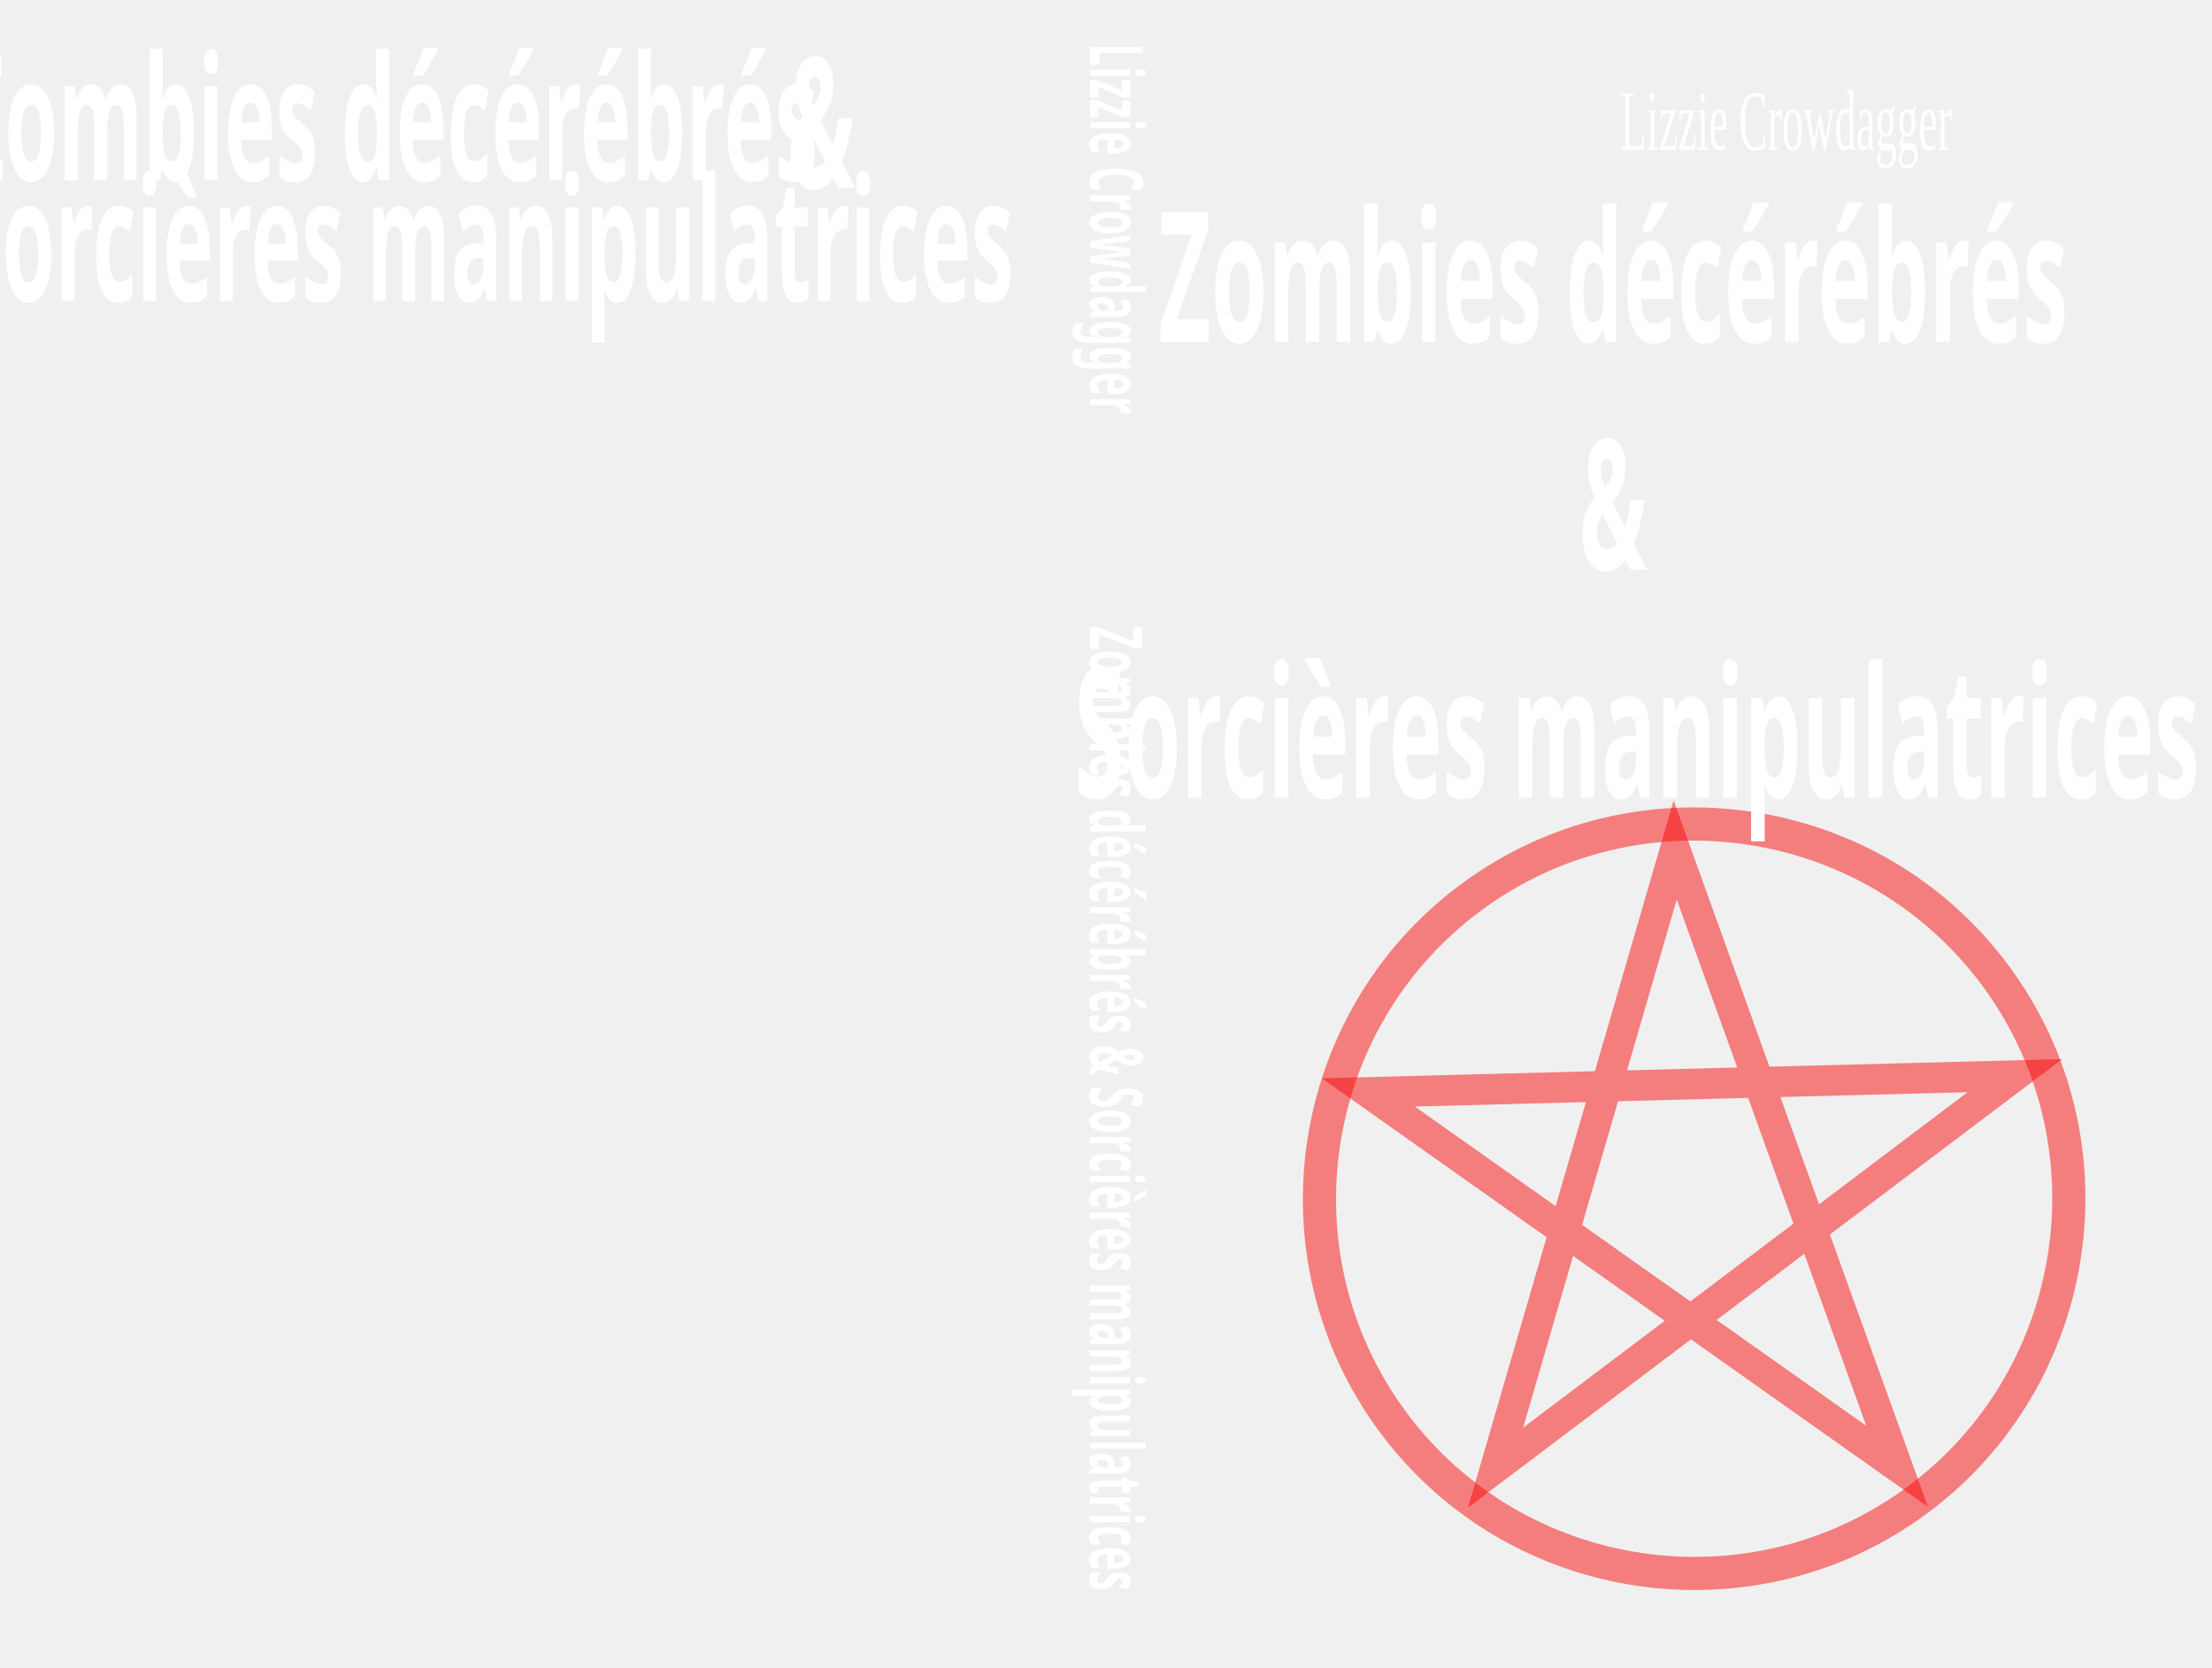
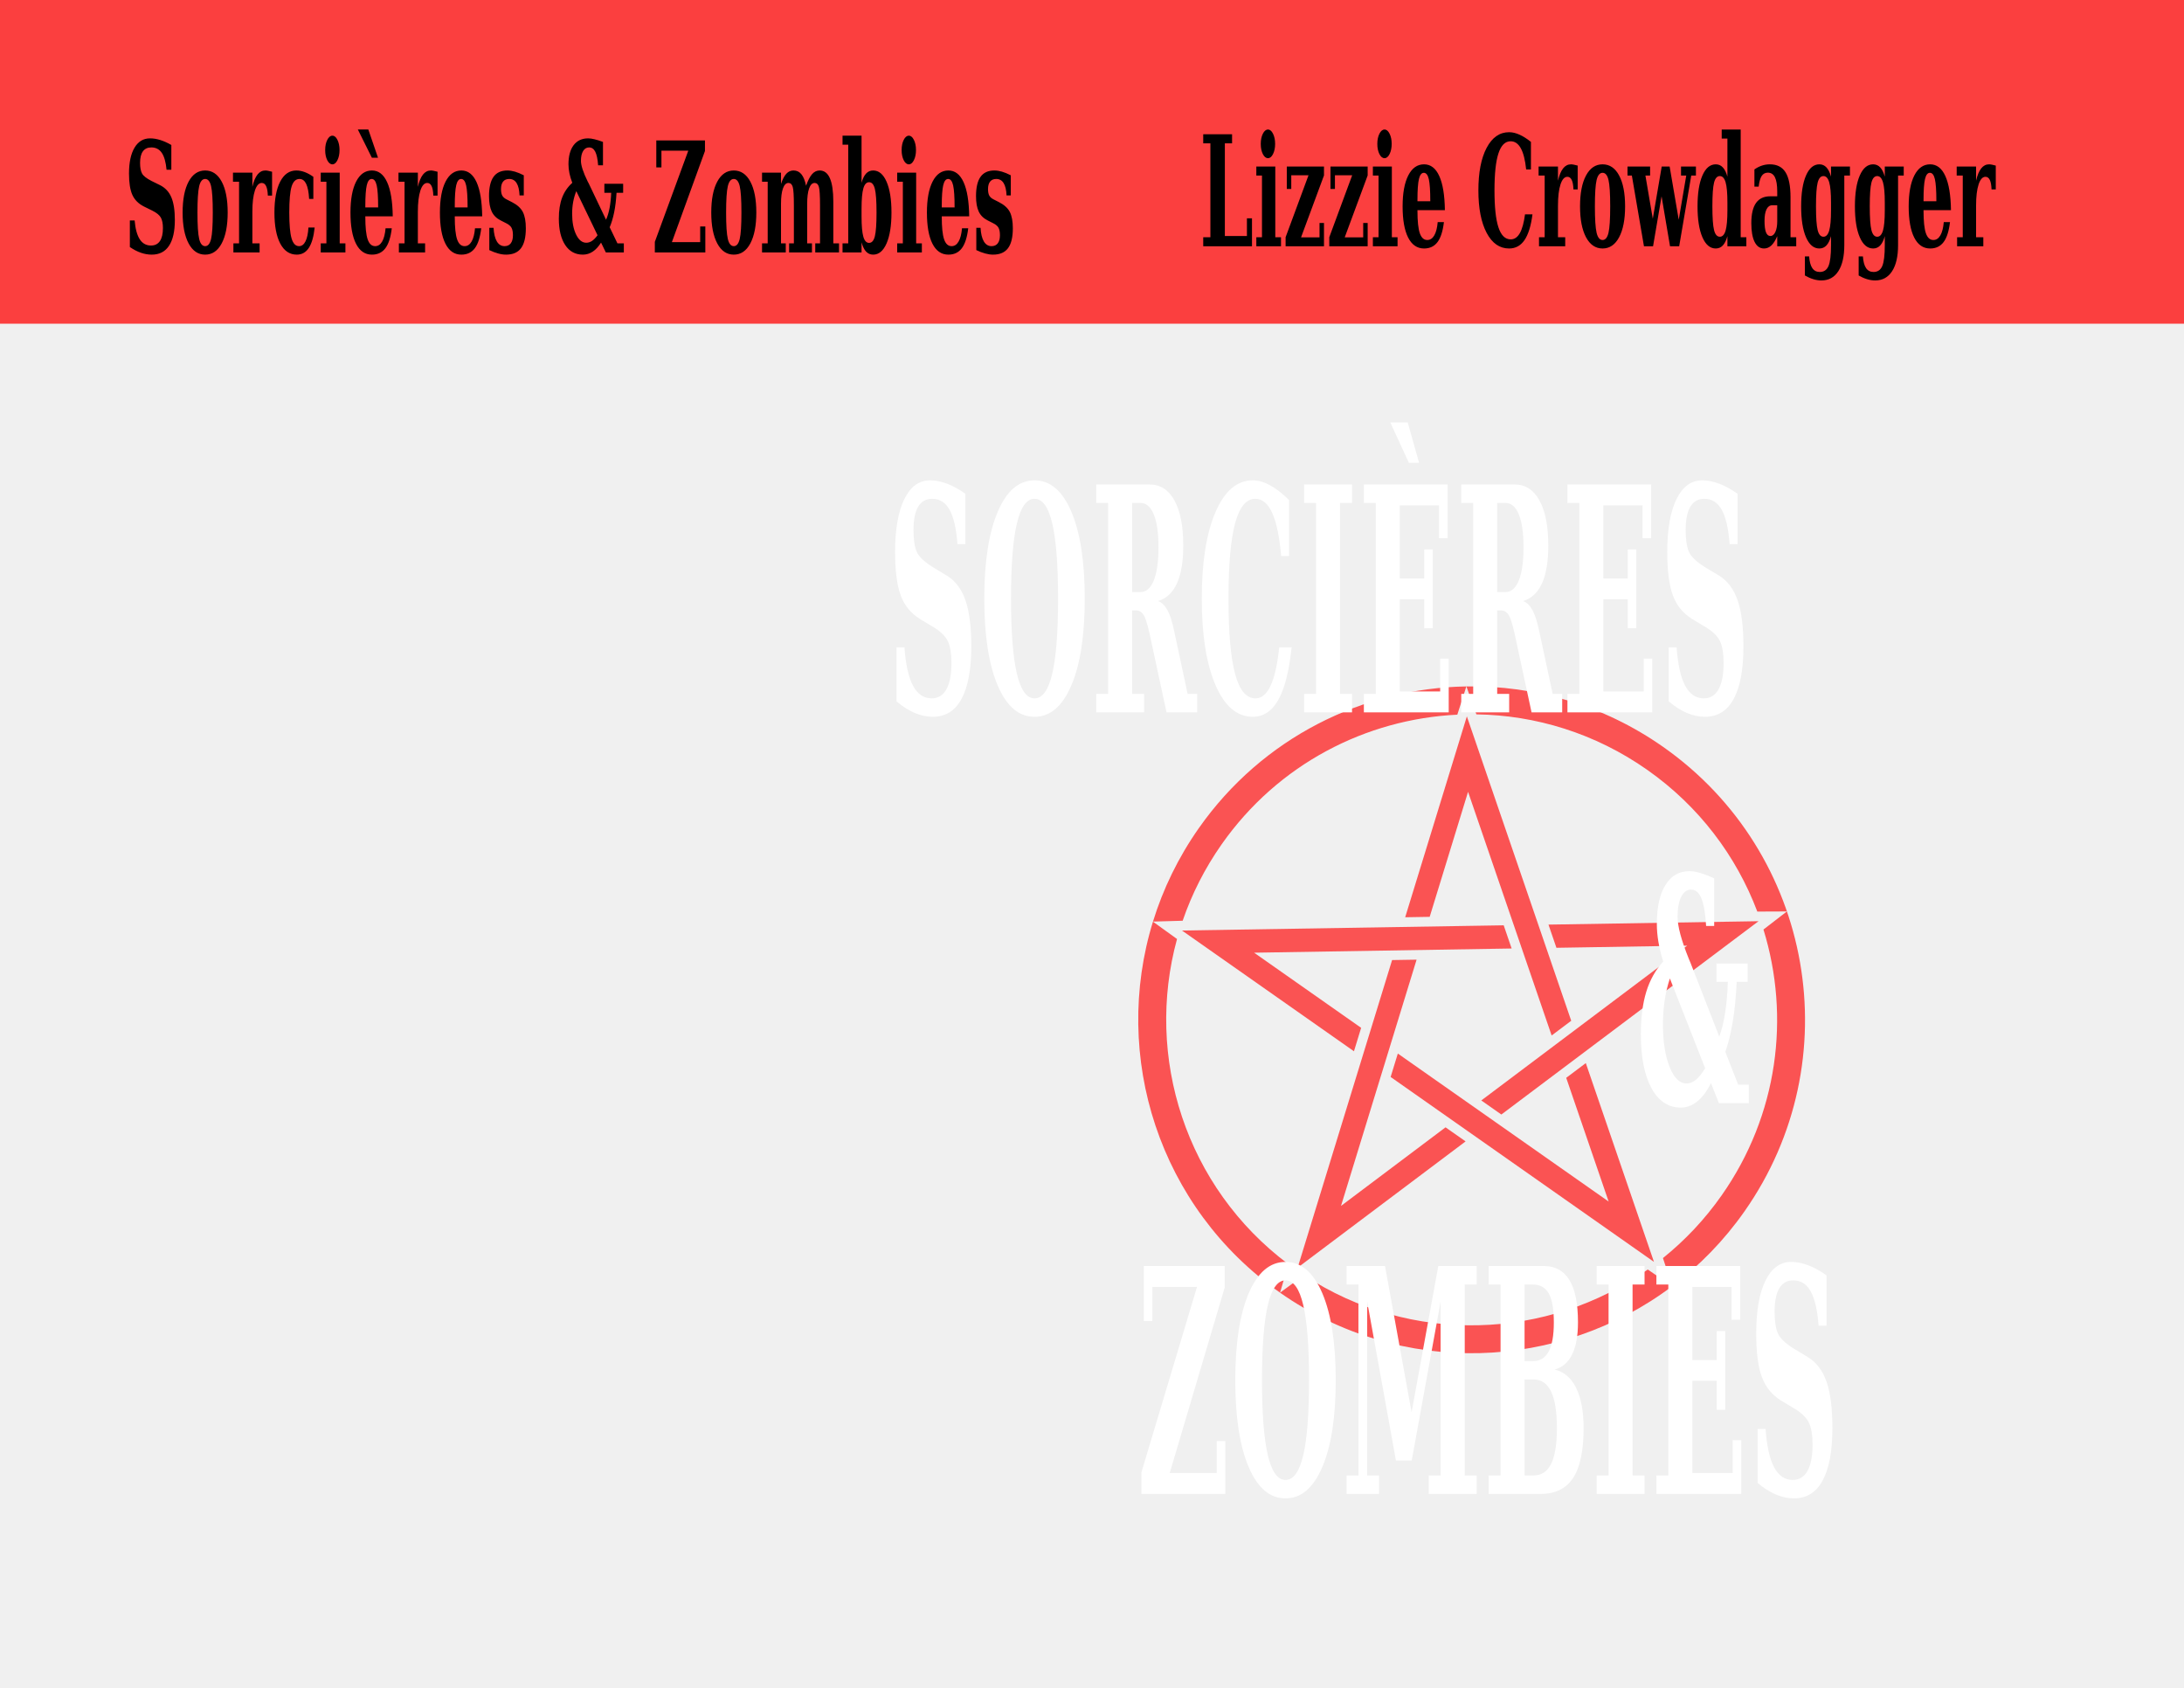
- <svg xmlns="http://www.w3.org/2000/svg" xmlns:xlink="http://www.w3.org/1999/xlink" width="2821" height="2126" id="svg2" version="1.1">
-   <defs id="defs4" />
-   <g id="layer1" transform="translate(0,1073.638)">
-     <g style="opacity:0.474;fill:none;stroke:#f80000;stroke-width:16.633;stroke-miterlimit:4;stroke-opacity:1;stroke-dasharray:none" id="g2753" transform="matrix(2.042852,-1.514444,1.514444,2.042852,680.8209,-285.888)">
-       <path d="m 293.976,768.61 c 103.536,0 187.992,-84.456 187.992,-187.992 0,-103.608 -84.456,-188.064 -187.992,-188.064 -103.608,0 -188.064,84.456 -188.064,188.064 0,103.536 84.456,187.992 188.064,187.992 z" id="path2755" style="stroke:#f80000;stroke-width:16.633;stroke-miterlimit:4;stroke-opacity:1;stroke-dasharray:none" />
+ <svg xmlns="http://www.w3.org/2000/svg" xmlns:xlink="http://www.w3.org/1999/xlink" width="990" height="765" id="svg4615" version="1.1">
+   <defs id="defs4617" />
+   <g id="layer1" transform="translate(0,-225)">
+     <g id="Layer_2_1_" transform="matrix(0.497603,0.3493299,-0.3493299,0.497603,630.2287,476.7016)" style="fill:#ff0000;fill-opacity:0.654">
+       <polygon points="307.271,293.624 289.005,293.624 348.333,110.983 269.458,168.295 254.677,157.561 381.412,65.483 " id="polygon3377" style="fill:#ff0000;fill-opacity:0.654" />
+       <polygon points="223.626,318.139 217.982,300.768 410.017,300.752 331.136,243.449 336.777,226.074 463.512,318.152 " id="polygon3379" style="fill:#ff0000;fill-opacity:0.654" />
+       <polygon points="174.442,246.175 189.219,235.439 248.576,418.071 278.699,325.342 296.966,325.338 248.558,474.325 " id="polygon3381" style="fill:#ff0000;fill-opacity:0.654" />
+       <polygon points="227.66,177.174 242.436,187.911 87.085,300.798 184.583,300.792 190.233,318.165 33.579,318.165 " id="polygon3383" style="fill:#ff0000;fill-opacity:0.654" />
+       <polygon points="309.747,206.479 304.102,223.849 148.733,110.987 178.868,203.711 164.091,214.453 115.683,65.465 " id="polygon3385" style="fill:#ff0000;fill-opacity:0.654" />
+       <g id="g3387" style="fill:#ff0000;fill-opacity:0.654">
+         <g id="g3389" style="fill:#ff0000;fill-opacity:0.654">
+           <path d="m 255.626,476.183 -7.085,20.94 c 0.007,0 0.014,0 0.021,0 110.536,0 204.203,-72.161 236.507,-171.939 l -22.061,0.276 C 432.218,411.301 351.356,473.278 255.626,476.183 z M 248.563,0 C 194.008,0 143.569,17.589 102.578,47.387 l 18.048,12.771 c 36.473,-24.821 80.524,-39.335 127.968,-39.335 47.432,0 91.473,14.507 127.94,39.317 l 17.995,-12.744 -6.554,21.064 c 53.75,41.659 88.357,106.835 88.357,180.102 0,22.009 -3.132,43.283 -8.957,63.415 l 17.699,13.189 c 7.811,-24.132 12.048,-49.871 12.048,-76.604 C 497.124,111.285 385.838,0 248.563,0 z M 20.853,248.561 c 0,-73.23 34.572,-138.379 88.277,-180.04 L 102.551,47.406 C 40.41,92.59 0,165.851 0,248.561 c 0,26.727 4.235,52.461 12.042,76.588 l 17.749,-13.237 c -5.813,-20.113 -8.938,-41.366 -8.938,-63.351 z m 13.324,76.898 -22.121,-0.269 c 32.303,99.767 125.957,171.92 236.479,171.933 l -7.096,-20.945 C 145.761,473.224 64.954,411.264 34.177,325.459 z" id="path3391" style="fill:#ff0000;fill-opacity:0.654" />
+         </g>
+       </g>
    </g>
-     <g style="opacity:0.474;fill:none;stroke:#f80000;stroke-width:16.633;stroke-miterlimit:4;stroke-opacity:1;stroke-dasharray:none" id="g2757" transform="matrix(1.887293,-1.399122,1.399122,1.887293,792.5697,-239.6415)">
-       <path d="M 183.96,432.586 293.688,766.594 396.144,426.106 118.152,637.354 471.384,634.33 183.96,432.586 z" id="path2759" style="stroke:#f80000;stroke-width:16.633;stroke-miterlimit:4;stroke-opacity:1;stroke-dasharray:none" />
-     </g>
-     <text xml:space="preserve" style="font-size:77.739px;font-style:normal;font-variant:normal;font-weight:normal;font-stretch:normal;text-align:start;line-height:125%;letter-spacing:0px;word-spacing:0px;writing-mode:lr-tb;text-anchor:start;fill:#ffffff;fill-opacity:1;stroke:none;font-family:Embossing Tape 1 BRK;-inkscape-font-specification:Embossing Tape 1 BRK" x="2920.868" y="-624.339" id="text2993" transform="scale(0.7074397,1.413548)">
-       <tspan id="tspan4418" x="2920.868" y="-624.339">Lizzie Crowdagger</tspan>
+     <rect style="fill:#ff0000;fill-opacity:0.737;stroke:none" id="rect4535" width="1096.492" height="156.778" x="-28.891" y="214.941" />
+     <text xml:space="preserve" style="font-size:49.277px;font-style:normal;font-variant:normal;font-weight:bold;font-stretch:normal;text-align:start;line-height:125%;letter-spacing:0px;word-spacing:0px;writing-mode:lr-tb;text-anchor:start;fill:#000000;fill-opacity:1;stroke:none;font-family:Bitstream Vera Serif;-inkscape-font-specification:Bitstream Vera Serif Bold" x="768.662" y="238.145" id="text2993" transform="scale(0.7074397,1.413548)">
+       <tspan id="tspan3260" x="768.662" y="238.145">Lizzie Crowdagger</tspan>
    </text>
-     <text xml:space="preserve" style="font-size:164.406px;font-style:normal;font-variant:normal;font-weight:bold;font-stretch:normal;text-align:center;line-height:125%;letter-spacing:0px;word-spacing:0px;writing-mode:lr-tb;text-anchor:middle;fill:#ffffff;fill-opacity:1;stroke:none;font-family:'Ænigma Scrawl 4 BRK';-inkscape-font-specification:'Ænigma Scrawl 4 BRK Bold'" x="3057.641" y="-451.011" id="text2993-0" transform="scale(0.7074397,1.413548)">
-       <tspan id="tspan4441" x="3057.641" y="-451.011">Zombies décérébrés</tspan>
-       <tspan id="tspan4443" x="3057.641" y="-245.503">&amp;</tspan>
-       <tspan id="tspan4445" x="3057.641" y="-39.995">Sorcières manipulatrices</tspan>
+     <g id="g3149" transform="matrix(0.4140267,0.2906572,-0.2906572,0.4140267,174.654,332.5853)" />
+     <text xml:space="preserve" style="font-size:90.59px;font-style:normal;font-variant:normal;font-weight:bold;font-stretch:normal;text-align:end;line-height:125%;letter-spacing:0px;word-spacing:0px;writing-mode:lr-tb;text-anchor:end;fill:#ffffff;fill-opacity:1;stroke:none;font-family:Bitstream Vera Serif;-inkscape-font-specification:Bitstream Vera Serif Bold" x="1462.332" y="350.274" id="text2993-9-7-3-7" transform="scale(0.6393297,1.564138)">
+       <tspan id="tspan4529" x="1462.332" y="350.274">SORCIÈRES</tspan>
+       <tspan id="tspan4531" x="1462.332" y="463.512">&amp;</tspan>
+       <tspan id="tspan4533" x="1462.332" y="576.75">ZOMBIES</tspan>
    </text>
-     <text xml:space="preserve" style="font-size:69.999px;font-style:normal;font-variant:normal;font-weight:bold;font-stretch:normal;text-align:center;line-height:125%;letter-spacing:0px;word-spacing:0px;writing-mode:lr-tb;text-anchor:middle;fill:#ffffff;fill-opacity:1;stroke:none;font-family:'Ænigma Scrawl 4 BRK';-inkscape-font-specification:'Ænigma Scrawl 4 BRK Bold'" x="501.426" y="-1036.011" id="text2993-0-8" transform="matrix(0,0.745425,-1.341517,0,0,0)">
-       <tspan id="tspan4484" x="501.426" y="-1036.011">Zombies décérébrés &amp; Sorcières manipulatrices</tspan>
+     <text xml:space="preserve" style="font-size:49.277px;font-style:normal;font-variant:normal;font-weight:bold;font-stretch:normal;text-align:start;line-height:125%;letter-spacing:0px;word-spacing:0px;writing-mode:lr-tb;text-anchor:start;fill:#000000;fill-opacity:1;stroke:none;font-family:Bitstream Vera Serif;-inkscape-font-specification:Bitstream Vera Serif Bold" x="79.412" y="240.118" id="text2993-5" transform="scale(0.7074397,1.413548)">
+       <tspan id="tspan4688" x="79.412" y="240.118">Sorcières &amp; Zombies</tspan>
    </text>
-     <text xml:space="preserve" style="font-size:69.999px;font-style:normal;font-variant:normal;font-weight:bold;font-stretch:normal;text-align:center;line-height:125%;letter-spacing:0px;word-spacing:0px;writing-mode:lr-tb;text-anchor:middle;fill:#ffffff;fill-opacity:1;stroke:none;font-family:'Ænigma Scrawl 4 BRK';-inkscape-font-specification:'Ænigma Scrawl 4 BRK Bold'" x="-1003.155" y="-1036.291" id="text2993-0-8-9" transform="matrix(0,0.745425,-1.341517,0,0,0)">
-       <tspan id="tspan4507" x="-1003.155" y="-1036.291">Lizzie Crowdagger</tspan>
-     </text>
-     <rect style="fill:none;stroke:none;stroke-width:3.4;stroke-miterlimit:4;stroke-opacity:1;stroke-dasharray:none" id="rect4509" width="1031.817" height="1580.872" x="154.453" y="-795.958" />
-     <flowRoot xml:space="preserve" style="font-size:48px;font-style:normal;font-variant:normal;font-weight:bold;font-stretch:normal;text-align:justify;line-height:125%;letter-spacing:0px;word-spacing:0px;writing-mode:lr-tb;text-anchor:start;fill:#ffffff;fill-opacity:1;stroke:none;font-family:Sans;-inkscape-font-specification:Sans Bold" id="flowRoot4573" transform="translate(0,164)">
+     <flowRoot xml:space="preserve" style="font-size:48px;font-style:normal;font-variant:normal;font-weight:bold;font-stretch:normal;text-align:justify;line-height:125%;letter-spacing:0px;word-spacing:0px;writing-mode:lr-tb;text-anchor:start;fill:#ffffff;fill-opacity:1;stroke:none;font-family:Sans;-inkscape-font-specification:Sans Bold" id="flowRoot4573" transform="translate(0,1836.638)">
      <flowRegion id="flowRegion4575">
        <use x="0" y="0" xlink:href="#rect4509" id="use4577" width="2821" height="2126" />
      </flowRegion>
      <flowPara id="flowPara4609">Avec un titre pareil, on pourrait croire qu'il s'agit d'un essai sur la stigmatisation des féministes. En fait, il s'agit juste de quatre textes fantastiques :</flowPara>
-       <flowPara id="flowPara4611">  </flowPara>
+       <flowPara id="flowPara4611" />
      <flowPara id="flowPara4613">- Une mine de déterrés est une nouvelle avec une mine, des zombies et une sorcière ;  </flowPara>
      <flowPara id="flowPara4615" />
      <flowPara id="flowPara4617">- Créatures de rêve est une autre nouvelle avec une autre mine, d'autres zombies et   une autre sorcière, ce qui prouve bien que quand l'auteure a tendance à tourner un peu en rond ;</flowPara>
      <flowPara id="flowPara4619" />
      <flowPara id="flowPara4621">- Route de nuit contient également des zombies, mais pas de mine ni de   sorcière, même s'il y a une nana mystérieuse et un chat noir ;  </flowPara>
      <flowPara id="flowPara4623" />
      <flowPara id="flowPara4625">- enfin, Sortir du cercueil ne comporte ni zombies, ni sorcières, et on   se demande bien ce qu'il vient faire dans ce recueil.</flowPara>
    </flowRoot>
-     <text xml:space="preserve" style="font-size:154.736px;font-style:normal;font-variant:normal;font-weight:bold;font-stretch:normal;text-align:center;line-height:125%;letter-spacing:0px;word-spacing:0px;writing-mode:lr-tb;text-anchor:middle;fill:#ffffff;fill-opacity:1;stroke:none;font-family:'Ænigma Scrawl 4 BRK';-inkscape-font-specification:'Ænigma Scrawl 4 BRK Bold'" x="973.431" y="-487.873" id="text2993-0-2" transform="scale(0.7074397,1.413548)">
-       <tspan id="tspan4711" x="973.431" y="-487.873">Sorcières manipulatrices</tspan>
-     </text>
-     <text xml:space="preserve" style="font-size:164.406px;font-style:normal;font-variant:normal;font-weight:bold;font-stretch:normal;text-align:center;line-height:125%;letter-spacing:0px;word-spacing:0px;writing-mode:lr-tb;text-anchor:middle;fill:#ffffff;fill-opacity:1;stroke:none;font-family:'Ænigma Scrawl 4 BRK';-inkscape-font-specification:'Ænigma Scrawl 4 BRK Bold'" x="1586.95" y="-590.028" id="text2993-0-7" transform="scale(0.7074397,1.413548)">
-       <tspan id="tspan4709" x="1586.95" y="-590.028">&amp;</tspan>
-     </text>
-     <text xml:space="preserve" style="font-size:156.07px;font-style:normal;font-variant:normal;font-weight:bold;font-stretch:normal;text-align:center;line-height:125%;letter-spacing:0px;word-spacing:0px;writing-mode:lr-tb;text-anchor:middle;fill:#ffffff;fill-opacity:1;stroke:none;font-family:'Ænigma Scrawl 4 BRK';-inkscape-font-specification:'Ænigma Scrawl 4 BRK Bold'" x="797.452" y="-596.745" id="text2993-0-4" transform="scale(0.7074397,1.413548)">
-       <tspan id="tspan4707" x="797.452" y="-596.745">Zombies décérébrés</tspan>
-     </text>
+     <flowRoot xml:space="preserve" style="font-size:48px;font-style:normal;font-variant:normal;font-weight:bold;font-stretch:normal;text-align:justify;line-height:125%;letter-spacing:0px;word-spacing:0px;writing-mode:lr-tb;text-anchor:start;fill:#ffffff;fill-opacity:1;stroke:none;font-family:Sans;-inkscape-font-specification:Sans Bold" id="flowRoot4573-0" transform="translate(0,1836.638)">
+       <flowRegion id="flowRegion4575-6">
+         <use x="0" y="0" xlink:href="#rect4509" id="use4577-4" width="2821" height="2126" />
+       </flowRegion>
+       <flowPara id="flowPara4609-8">Avec un titre pareil, on pourrait croire qu'il s'agit d'un essai sur la stigmatisation des féministes. En fait, il s'agit juste de quatre textes fantastiques :</flowPara>
+       <flowPara id="flowPara4611-8" />
+       <flowPara id="flowPara4613-9">- Une mine de déterrés est une nouvelle avec une mine, des zombies et une sorcière ;  </flowPara>
+       <flowPara id="flowPara4615-0" />
+       <flowPara id="flowPara4617-3">- Créatures de rêve est une autre nouvelle avec une autre mine, d'autres zombies et   une autre sorcière, ce qui prouve bien que quand l'auteure a tendance à tourner un peu en rond ;</flowPara>
+       <flowPara id="flowPara4619-9" />
+       <flowPara id="flowPara4621-7">- Route de nuit contient également des zombies, mais pas de mine ni de   sorcière, même s'il y a une nana mystérieuse et un chat noir ;  </flowPara>
+       <flowPara id="flowPara4623-7" />
+       <flowPara id="flowPara4625-5">- enfin, Sortir du cercueil ne comporte ni zombies, ni sorcières, et on   se demande bien ce qu'il vient faire dans ce recueil.</flowPara>
+     </flowRoot>
+     <flowRoot xml:space="preserve" style="font-size:48px;font-style:normal;font-variant:normal;font-weight:bold;font-stretch:normal;text-align:justify;line-height:125%;letter-spacing:0px;word-spacing:0px;writing-mode:lr-tb;text-anchor:start;fill:#ffffff;fill-opacity:1;stroke:none;font-family:Sans;-inkscape-font-specification:Sans Bold" id="flowRoot4573-8" transform="translate(0,1836.638)">
+       <flowRegion id="flowRegion4575-0">
+         <use x="0" y="0" xlink:href="#rect4509" id="use4577-8" width="2821" height="2126" />
+       </flowRegion>
+       <flowPara id="flowPara4609-7">Avec un titre pareil, on pourrait croire qu'il s'agit d'un essai sur la stigmatisation des féministes. En fait, il s'agit juste de quatre textes fantastiques :</flowPara>
+       <flowPara id="flowPara4611-1" />
+       <flowPara id="flowPara4613-3">- Une mine de déterrés est une nouvelle avec une mine, des zombies et une sorcière ;  </flowPara>
+       <flowPara id="flowPara4615-7" />
+       <flowPara id="flowPara4617-0">- Créatures de rêve est une autre nouvelle avec une autre mine, d'autres zombies et   une autre sorcière, ce qui prouve bien que quand l'auteure a tendance à tourner un peu en rond ;</flowPara>
+       <flowPara id="flowPara4619-4" />
+       <flowPara id="flowPara4621-4">- Route de nuit contient également des zombies, mais pas de mine ni de   sorcière, même s'il y a une nana mystérieuse et un chat noir ;  </flowPara>
+       <flowPara id="flowPara4623-0" />
+       <flowPara id="flowPara4625-3">- enfin, Sortir du cercueil ne comporte ni zombies, ni sorcières, et on   se demande bien ce qu'il vient faire dans ce recueil.</flowPara>
+     </flowRoot>
+     <flowRoot xml:space="preserve" style="font-size:48px;font-style:normal;font-variant:normal;font-weight:bold;font-stretch:normal;text-align:justify;line-height:125%;letter-spacing:0px;word-spacing:0px;writing-mode:lr-tb;text-anchor:start;fill:#ffffff;fill-opacity:1;stroke:none;font-family:Sans;-inkscape-font-specification:Sans Bold" id="flowRoot4573-3" transform="translate(0,1836.638)">
+       <flowRegion id="flowRegion4575-2">
+         <use x="0" y="0" xlink:href="#rect4509" id="use4577-0" width="2821" height="2126" />
+       </flowRegion>
+       <flowPara id="flowPara4609-4">Avec un titre pareil, on pourrait croire qu'il s'agit d'un essai sur la stigmatisation des féministes. En fait, il s'agit juste de quatre textes fantastiques :</flowPara>
+       <flowPara id="flowPara4611-9" />
+       <flowPara id="flowPara4613-92">- Une mine de déterrés est une nouvelle avec une mine, des zombies et une sorcière ;  </flowPara>
+       <flowPara id="flowPara4615-8" />
+       <flowPara id="flowPara4617-1">- Créatures de rêve est une autre nouvelle avec une autre mine, d'autres zombies et   une autre sorcière, ce qui prouve bien que quand l'auteure a tendance à tourner un peu en rond ;</flowPara>
+       <flowPara id="flowPara4619-0" />
+       <flowPara id="flowPara4621-72">- Route de nuit contient également des zombies, mais pas de mine ni de   sorcière, même s'il y a une nana mystérieuse et un chat noir ;  </flowPara>
+       <flowPara id="flowPara4623-5" />
+       <flowPara id="flowPara4625-4">- enfin, Sortir du cercueil ne comporte ni zombies, ni sorcières, et on   se demande bien ce qu'il vient faire dans ce recueil.</flowPara>
+     </flowRoot>
+     <flowRoot xml:space="preserve" style="font-size:20px;font-style:normal;font-variant:normal;font-weight:normal;font-stretch:normal;text-align:justify;line-height:125%;letter-spacing:0px;word-spacing:0px;writing-mode:lr-tb;text-anchor:start;fill:#ffffff;fill-opacity:1;stroke:none;font-family:Sans;-inkscape-font-specification:Sans" id="flowRoot5419" transform="translate(0,36)">
+       <flowRegion id="flowRegion5421" />
+       <flowPara id="flowPara5427">Sorcières &amp; Zombies est un recueil de nouvelles mêlant fantastique et fantasy, humour et horreur, vampirisme et homosexualité, morts-vivants et enquête, transsexualité et sorcellerie. </flowPara>
+       <flowPara id="flowPara5429" />
+       <flowPara id="flowPara5431">Ce recueil contient quatre textes : « Route de nuit » et « Créatures de rêve » (fantastique) revisitent les clichés de l'horreur en jonglant entre cauchemar et réalité, tandis que « Sortir du cercueil » (fantasy) s'attaque aux vampires et que « Une mine de déterrés » mélange surnaturel et enquête policière.</flowPara>
+     </flowRoot>
+     <rect style="fill:#ffffff;fill-opacity:0;stroke:none" id="rect3055" width="369.021" height="424.264" x="70.291" y="404.427" />
+     <flowRoot xml:space="preserve" style="font-size:20px;font-style:normal;font-weight:normal;line-height:125%;letter-spacing:0px;word-spacing:0px;fill:#ffffff;fill-opacity:1;stroke:none;font-family:Sans;-inkscape-font-specification:Sans;font-stretch:normal;font-variant:normal;text-anchor:start;text-align:justify;writing-mode:lr" id="flowRoot3065">
+       <flowRegion id="flowRegion3067">
+         <use x="0" y="0" xlink:href="#rect3055" id="use3069" />
+       </flowRegion>
+       <flowPara id="flowPara3073">Sorcières &amp; Zombies est un recueil de nouvelles mêlant fantastique et fantasy, humour et horreur, vampirisme et homosexualité, morts-vivants et enquête, transsexualité et sorcellerie.</flowPara>
+       <flowPara id="flowPara3075" />
+       <flowPara id="flowPara3077">Ce recueil contient quatre textes : « Route de nuit » et « Créatures de rêve » (fantastique) revisitent les clichés de l'horreur en jonglant entre cauchemar et réalité, tandis que « Sortir du cercueil » (fantasy) s'attaque aux vampires et que « Une mine de déterrés » mélange surnaturel et enquête policière.</flowPara>
+     </flowRoot>
  </g>
</svg>
